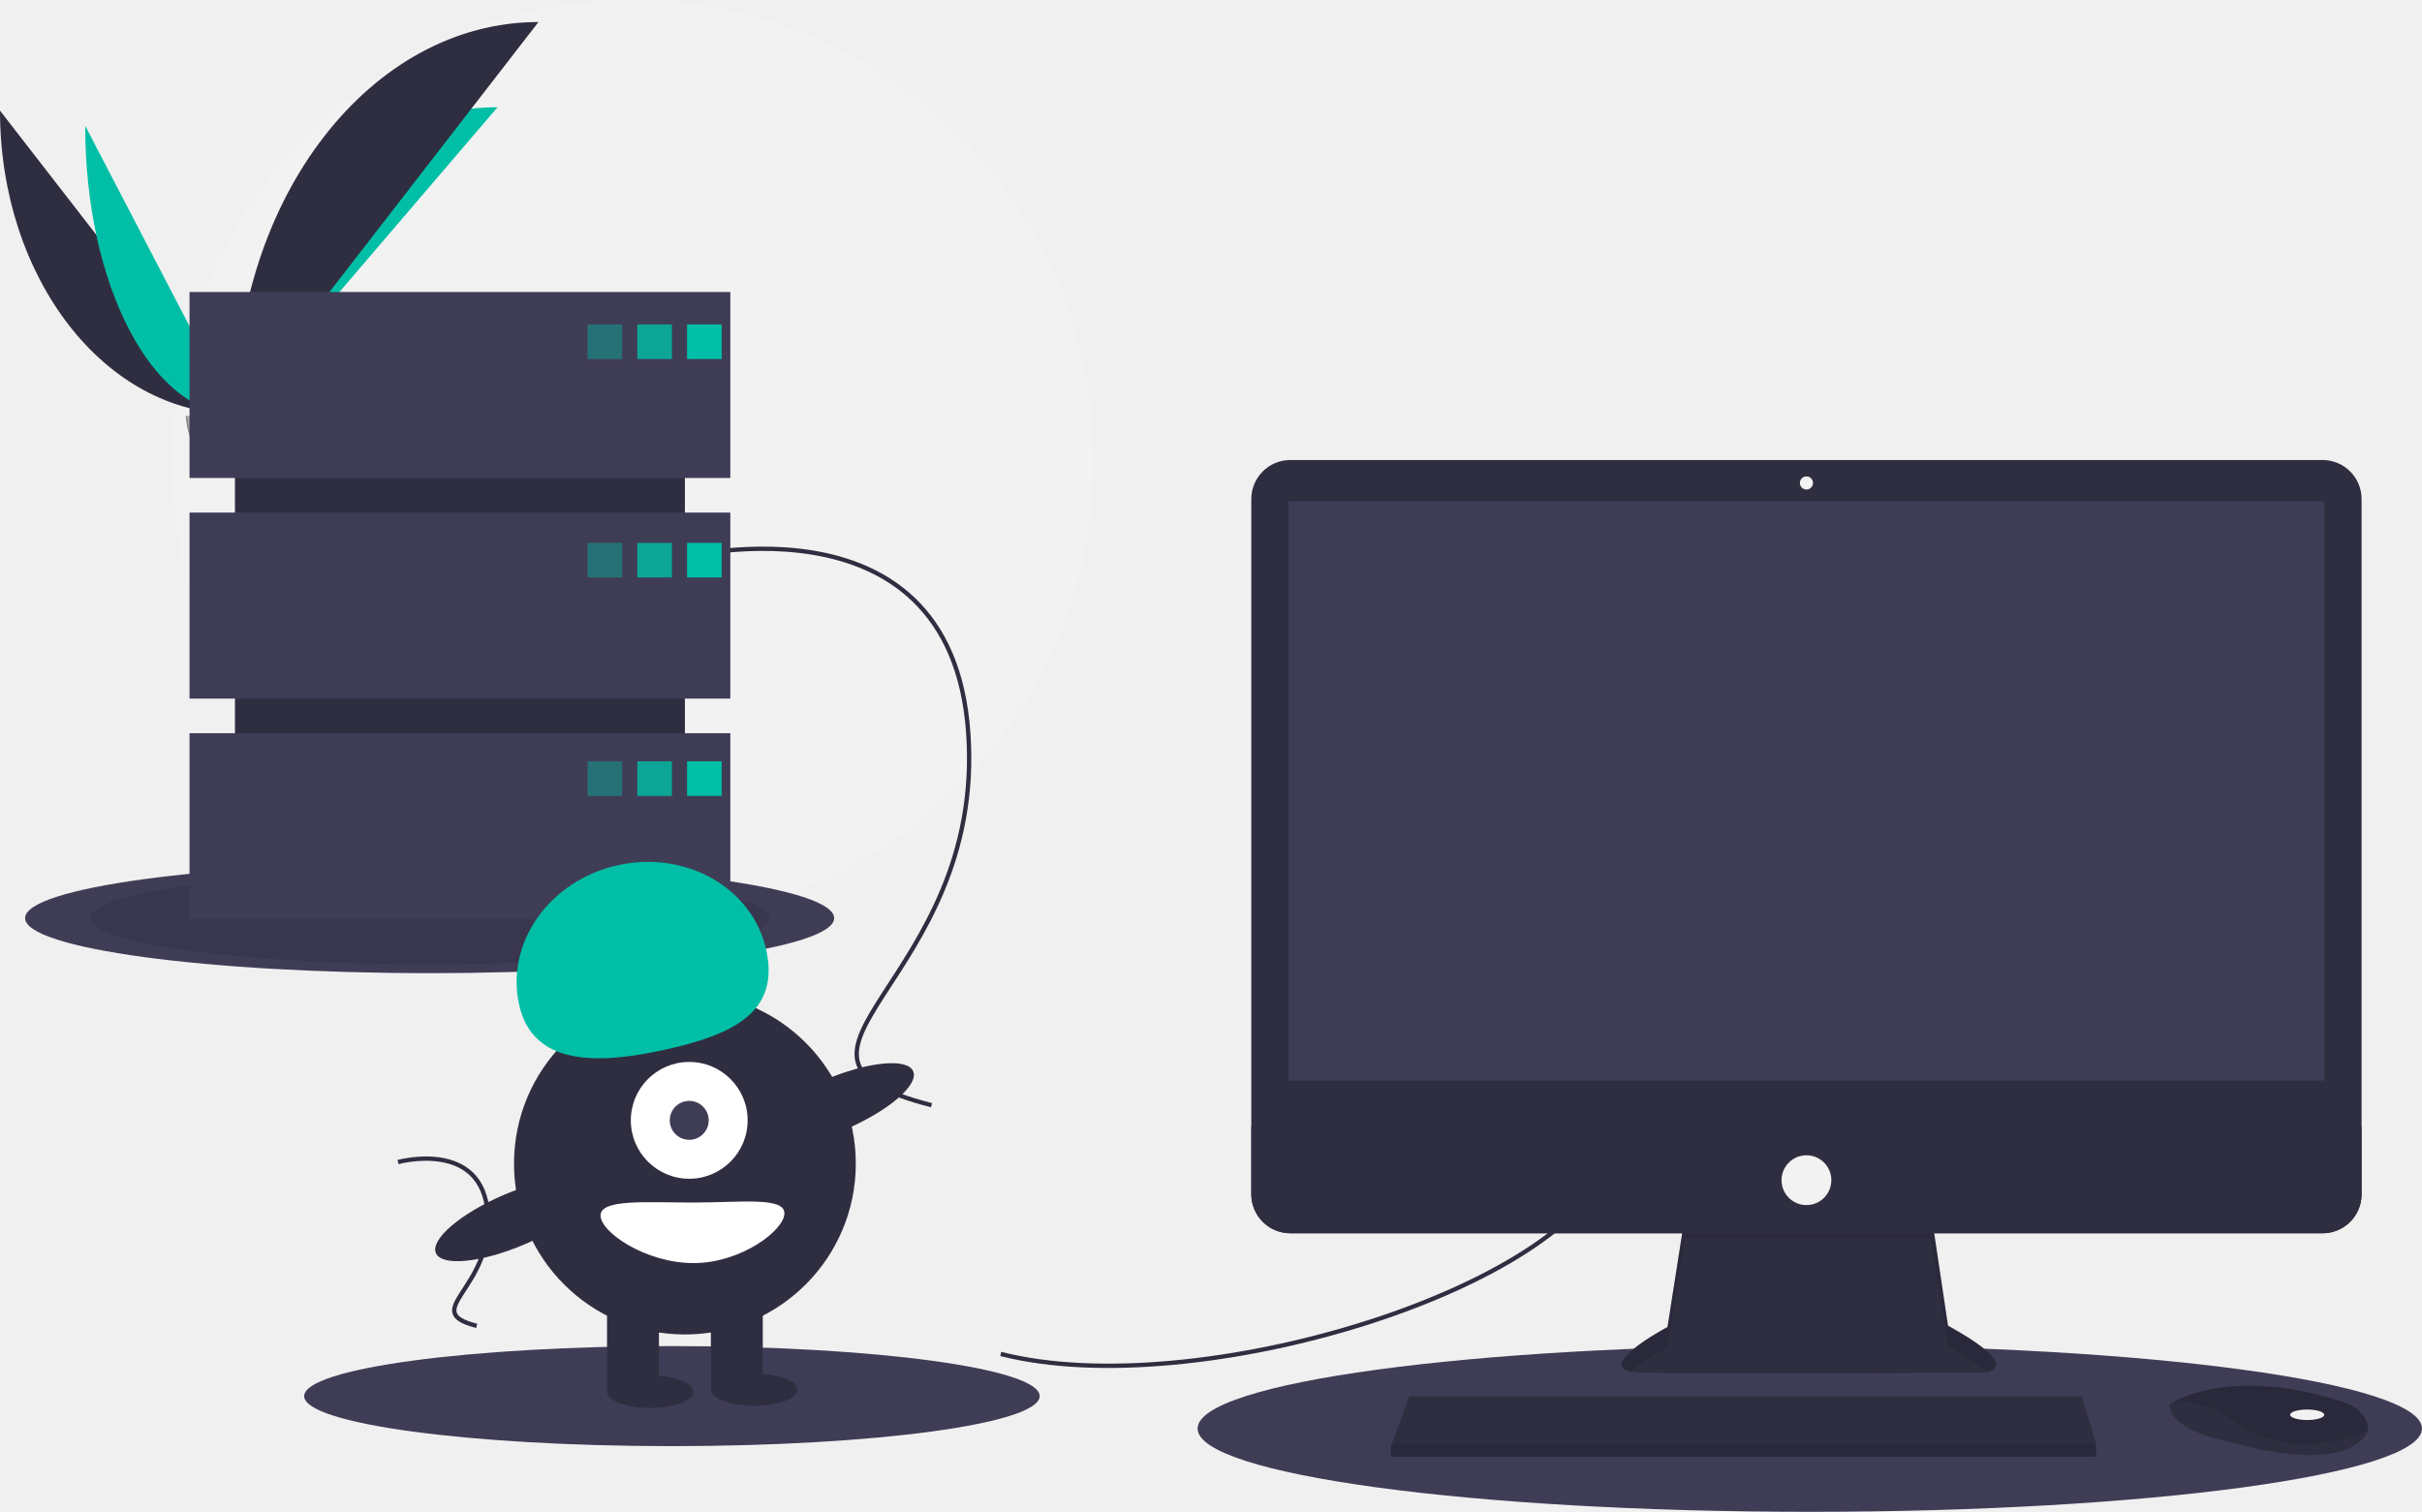
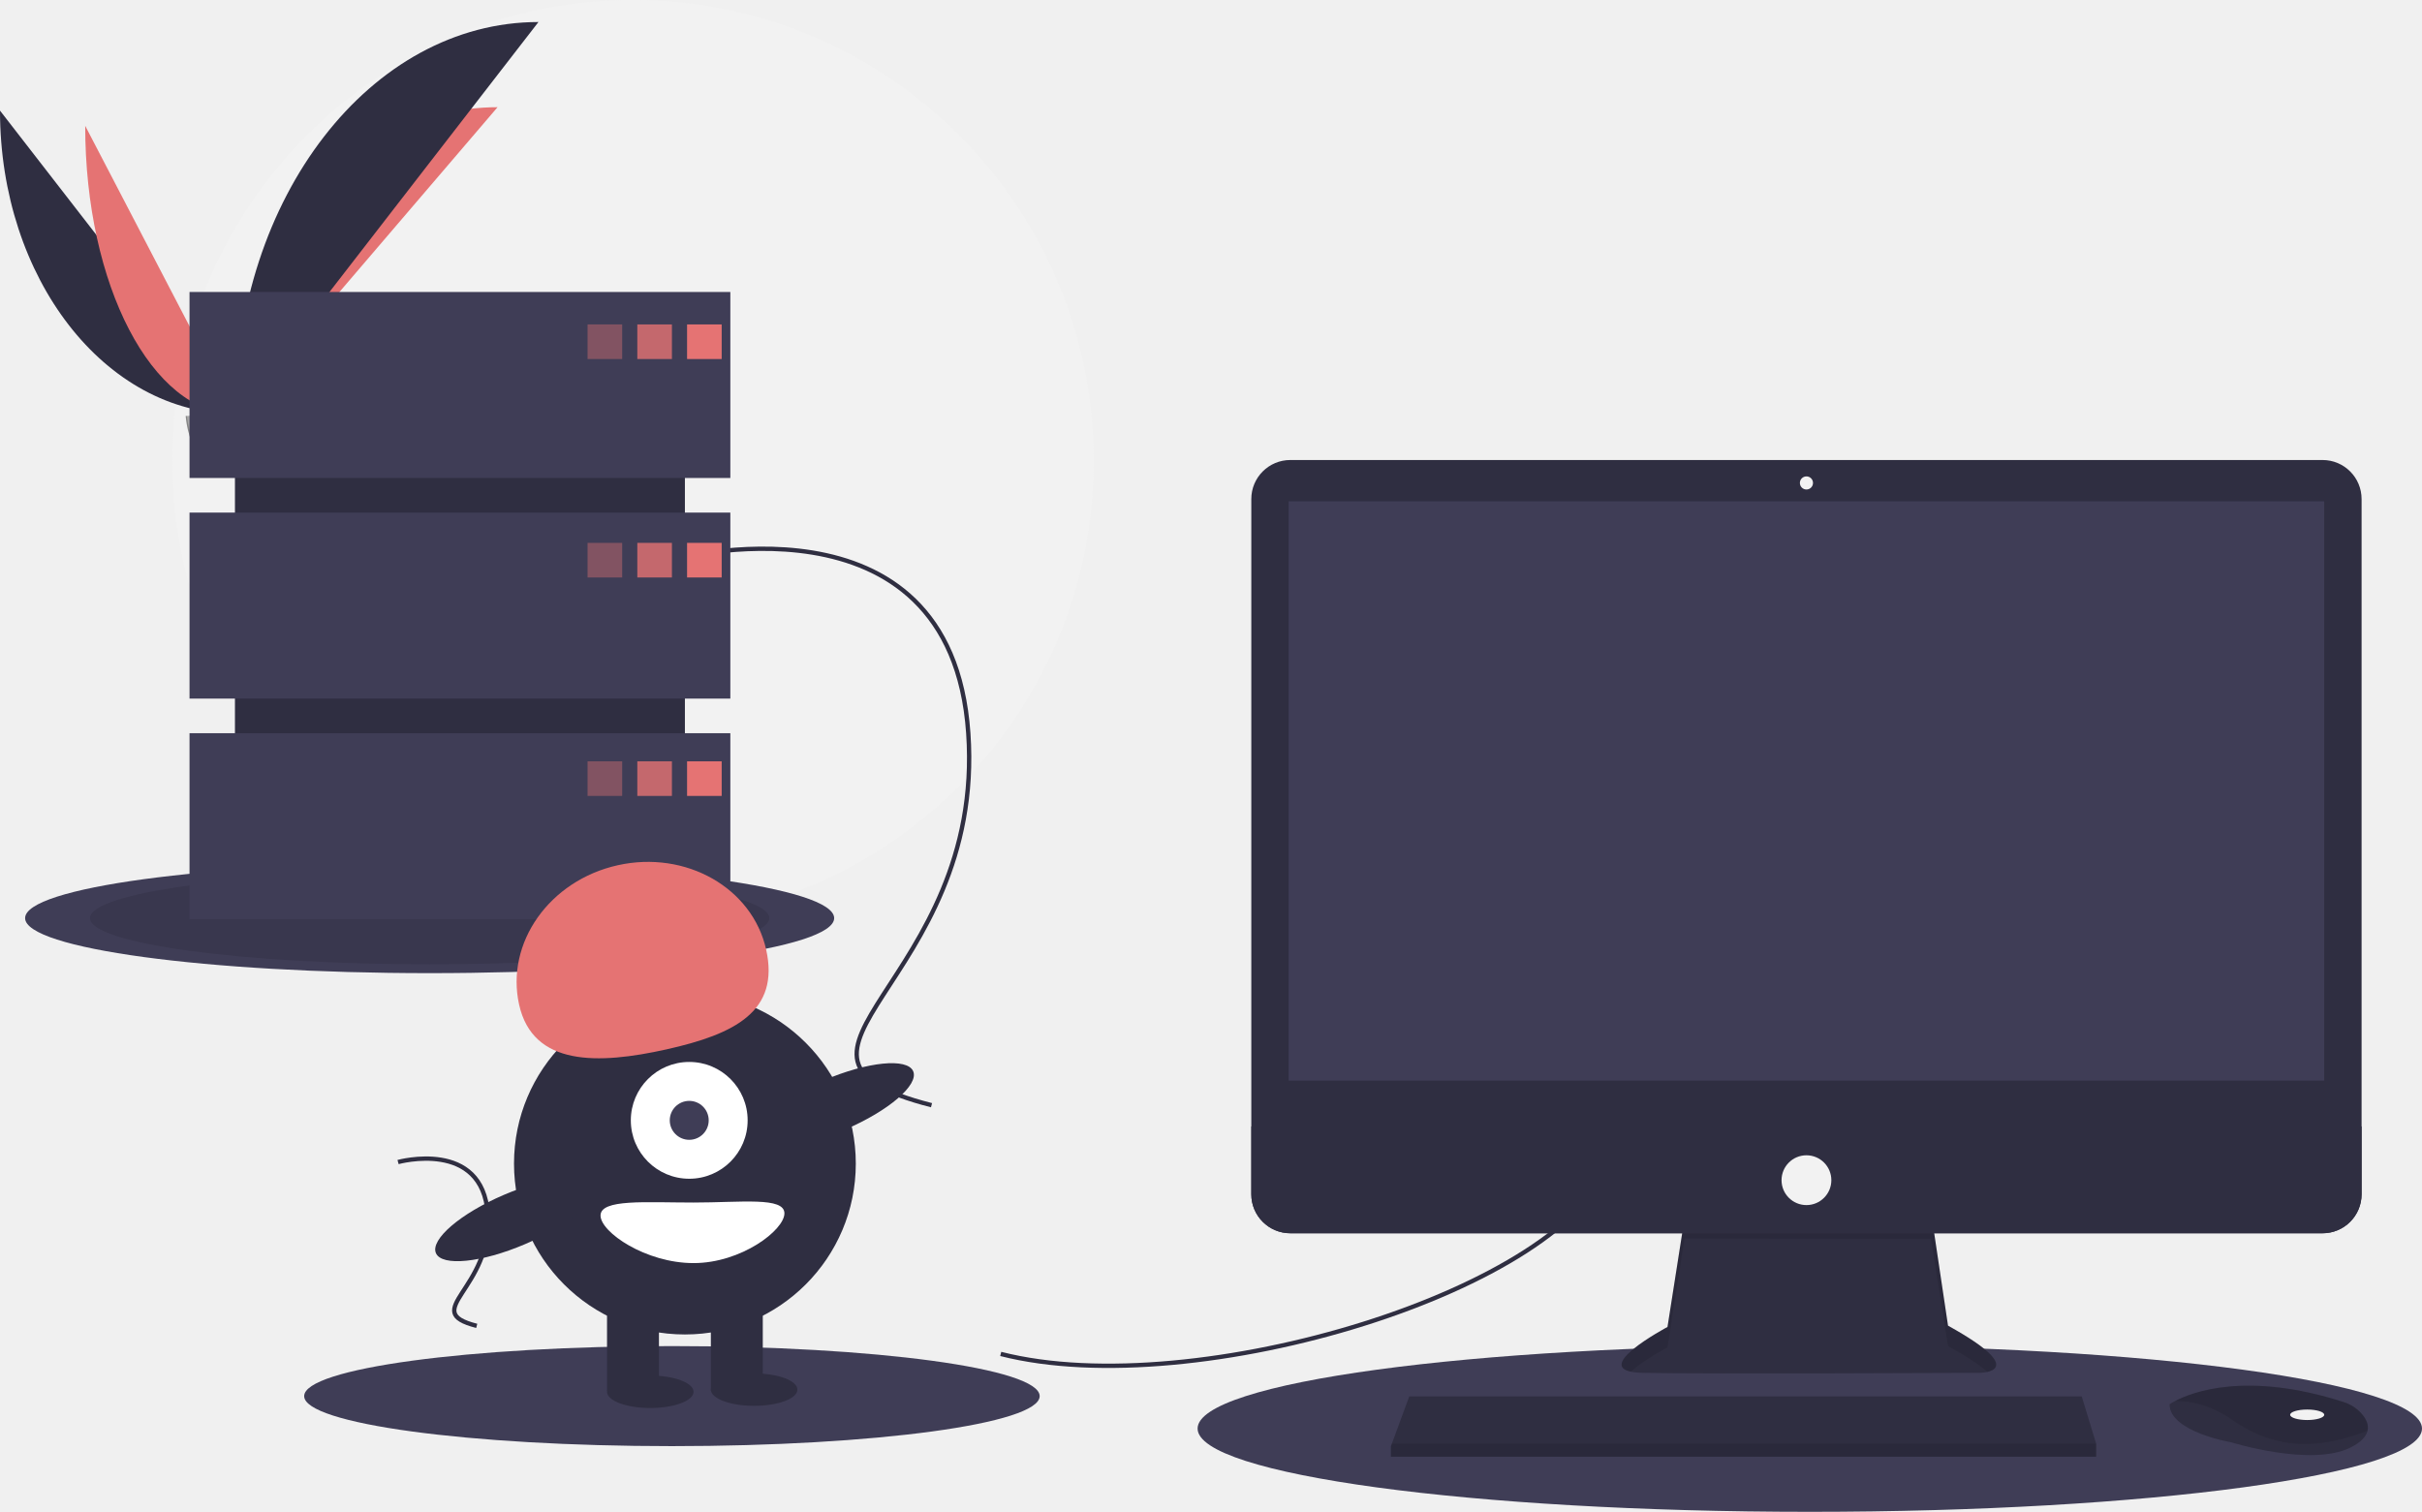
<svg xmlns="http://www.w3.org/2000/svg" id="aa03ddf9-f8f2-4819-a4ce-be9b0a220741" data-name="Layer 1" width="1119.609" height="699" viewBox="0 0 1119.609 699">
  <circle cx="292.609" cy="213" r="213" fill="#f2f2f2" />
  <path d="M31.391,151.642c0,77.498,48.618,140.208,108.701,140.208" transform="translate(-31.39089 -100.5)" fill="#2f2e41" />
-   <path d="M140.092,291.851c0-78.369,54.255-141.784,121.304-141.784" transform="translate(-31.39089 -100.5)" fill="#00bfa6" />
-   <path d="M70.775,158.668c0,73.615,31.003,133.183,69.316,133.183" transform="translate(-31.39089 -100.5)" fill="#00bfa6" />
+   <path d="M140.092,291.851c0-78.369,54.255-141.784,121.304-141.784" transform="translate(-31.39089 -100.5)" fill="#e57373" />
+   <path d="M70.775,158.668c0,73.615,31.003,133.183,69.316,133.183" transform="translate(-31.39089 -100.5)" fill="#e57373" />
  <path d="M140.092,291.851c0-100.138,62.71-181.168,140.208-181.168" transform="translate(-31.39089 -100.5)" fill="#2f2e41" />
  <path d="M117.224,292.839s15.416-.475,20.061-3.783,23.713-7.258,24.866-1.953,23.167,26.388,5.763,26.529-40.439-2.711-45.076-5.535S117.224,292.839,117.224,292.839Z" transform="translate(-31.39089 -100.5)" fill="#a8a8a8" />
  <path d="M168.224,311.785c-17.404.14-40.439-2.711-45.076-5.535-3.531-2.151-4.938-9.869-5.409-13.43-.326.014-.515.02-.515.02s.976,12.433,5.613,15.257,27.672,5.676,45.076,5.535c5.024-.041,6.759-1.828,6.664-4.475C173.879,310.756,171.963,311.755,168.224,311.785Z" transform="translate(-31.39089 -100.5)" opacity="0.2" />
  <ellipse cx="198.609" cy="424.5" rx="187" ry="25.44" fill="#3f3d56" />
  <ellipse cx="198.609" cy="424.5" rx="157" ry="21.359" opacity="0.1" />
  <ellipse cx="836.609" cy="660.5" rx="283" ry="38.5" fill="#3f3d56" />
  <ellipse cx="310.609" cy="645.5" rx="170" ry="23.127" fill="#3f3d56" />
  <path d="M494,726.5c90,23,263-30,282-90" transform="translate(-31.39089 -100.5)" fill="none" stroke="#2f2e41" stroke-miterlimit="10" stroke-width="2" />
  <path d="M341,359.5s130-36,138,80-107,149-17,172" transform="translate(-31.39089 -100.5)" fill="none" stroke="#2f2e41" stroke-miterlimit="10" stroke-width="2" />
  <path d="M215.402,637.783s39.072-10.82,41.477,24.044-32.16,44.783-5.109,51.696" transform="translate(-31.39089 -100.5)" fill="none" stroke="#2f2e41" stroke-miterlimit="10" stroke-width="2" />
  <path d="M810.096,663.74,802.218,714.035s-38.782,20.603-11.513,21.209,155.733,0,155.733,0,24.845,0-14.543-21.815l-7.878-52.719Z" transform="translate(-31.39089 -100.5)" fill="#2f2e41" />
  <path d="M785.219,734.698c6.193-5.51,16.999-11.252,16.999-11.252l7.878-50.295,113.922.107,7.878,49.582c9.185,5.087,14.875,8.987,18.204,11.978,5.059-1.154,10.587-5.444-18.204-21.389l-7.878-52.719-113.922,3.03L802.218,714.035S769.63,731.35,785.219,734.698Z" transform="translate(-31.39089 -100.5)" opacity="0.1" />
  <rect x="578.433" y="212.689" width="513.253" height="357.52" rx="18.046" fill="#2f2e41" />
  <rect x="595.703" y="231.777" width="478.713" height="267.837" fill="#3f3d56" />
  <circle cx="835.059" cy="223.293" r="3.03" fill="#f2f2f2" />
  <path d="M1123.077,621.322V652.663a18.043,18.043,0,0,1-18.046,18.046H627.869A18.043,18.043,0,0,1,609.824,652.663V621.322Z" transform="translate(-31.39089 -100.5)" fill="#2f2e41" />
  <polygon points="968.978 667.466 968.978 673.526 642.968 673.526 642.968 668.678 643.417 667.466 651.452 645.651 962.312 645.651 968.978 667.466" fill="#2f2e41" />
  <path d="M1125.828,762.034c-.594,2.539-2.836,5.217-7.902,7.75-18.179,9.089-55.143-2.424-55.143-2.424s-28.48-4.848-28.48-17.573a22.725,22.725,0,0,1,2.497-1.485c7.643-4.044,32.984-14.021,77.918.422a18.739,18.739,0,0,1,8.541,5.597C1125.079,756.454,1126.507,759.157,1125.828,762.034Z" transform="translate(-31.39089 -100.5)" fill="#2f2e41" />
  <path d="M1125.828,762.034c-22.251,8.526-42.084,9.162-62.439-4.975-10.265-7.126-19.591-8.89-26.59-8.756,7.643-4.044,32.984-14.021,77.918.422a18.739,18.739,0,0,1,8.541,5.597C1125.079,756.454,1126.507,759.157,1125.828,762.034Z" transform="translate(-31.39089 -100.5)" opacity="0.1" />
  <ellipse cx="1066.538" cy="654.135" rx="7.878" ry="2.424" fill="#f2f2f2" />
  <circle cx="835.059" cy="545.667" r="11.513" fill="#f2f2f2" />
  <polygon points="968.978 667.466 968.978 673.526 642.968 673.526 642.968 668.678 643.417 667.466 968.978 667.466" opacity="0.1" />
  <rect x="108.609" y="159" width="208" height="242" fill="#2f2e41" />
  <rect x="87.609" y="135" width="250" height="86" fill="#3f3d56" />
  <rect x="87.609" y="237" width="250" height="86" fill="#3f3d56" />
  <rect x="87.609" y="339" width="250" height="86" fill="#3f3d56" />
-   <rect x="271.609" y="150" width="16" height="16" fill="#00bfa6" opacity="0.4" />
-   <rect x="294.609" y="150" width="16" height="16" fill="#00bfa6" opacity="0.8" />
-   <rect x="317.609" y="150" width="16" height="16" fill="#00bfa6" />
-   <rect x="271.609" y="251" width="16" height="16" fill="#00bfa6" opacity="0.4" />
-   <rect x="294.609" y="251" width="16" height="16" fill="#00bfa6" opacity="0.8" />
-   <rect x="317.609" y="251" width="16" height="16" fill="#00bfa6" />
-   <rect x="271.609" y="352" width="16" height="16" fill="#00bfa6" opacity="0.4" />
-   <rect x="294.609" y="352" width="16" height="16" fill="#00bfa6" opacity="0.8" />
-   <rect x="317.609" y="352" width="16" height="16" fill="#00bfa6" />
+   <rect x="271.609" y="150" width="16" height="16" fill="#e57373" opacity="0.4" />
+   <rect x="294.609" y="150" width="16" height="16" fill="#e57373" opacity="0.8" />
+   <rect x="317.609" y="150" width="16" height="16" fill="#e57373" />
+   <rect x="271.609" y="251" width="16" height="16" fill="#e57373" opacity="0.4" />
+   <rect x="294.609" y="251" width="16" height="16" fill="#e57373" opacity="0.8" />
+   <rect x="317.609" y="251" width="16" height="16" fill="#e57373" />
+   <rect x="271.609" y="352" width="16" height="16" fill="#e57373" opacity="0.4" />
+   <rect x="294.609" y="352" width="16" height="16" fill="#e57373" opacity="0.8" />
+   <rect x="317.609" y="352" width="16" height="16" fill="#e57373" />
  <circle cx="316.609" cy="538" r="79" fill="#2f2e41" />
  <rect x="280.609" y="600" width="24" height="43" fill="#2f2e41" />
  <rect x="328.609" y="600" width="24" height="43" fill="#2f2e41" />
  <ellipse cx="300.609" cy="643.5" rx="20" ry="7.5" fill="#2f2e41" />
  <ellipse cx="348.609" cy="642.5" rx="20" ry="7.5" fill="#2f2e41" />
  <circle cx="318.609" cy="518" r="27" fill="#fff" />
  <circle cx="318.609" cy="518" r="9" fill="#3f3d56" />
-   <path d="M271.367,565.032c-6.379-28.568,14.012-57.434,45.544-64.475s62.265,10.41,68.644,38.978-14.519,39.104-46.051,46.145S277.746,593.6,271.367,565.032Z" transform="translate(-31.39089 -100.5)" fill="#00bfa6" />
+   <path d="M271.367,565.032c-6.379-28.568,14.012-57.434,45.544-64.475s62.265,10.41,68.644,38.978-14.519,39.104-46.051,46.145S277.746,593.6,271.367,565.032Z" transform="translate(-31.39089 -100.5)" fill="#e57373" />
  <ellipse cx="417.215" cy="611.344" rx="39.5" ry="12.4" transform="translate(-238.2867 112.9804) rotate(-23.17116)" fill="#2f2e41" />
  <ellipse cx="269.215" cy="664.344" rx="39.5" ry="12.4" transform="translate(-271.0797 59.02084) rotate(-23.17116)" fill="#2f2e41" />
  <path d="M394,661.5c0,7.732-19.909,23-42,23s-43-14.268-43-22,20.909-6,43-6S394,653.768,394,661.5Z" transform="translate(-31.39089 -100.5)" fill="#fff" />
</svg>
